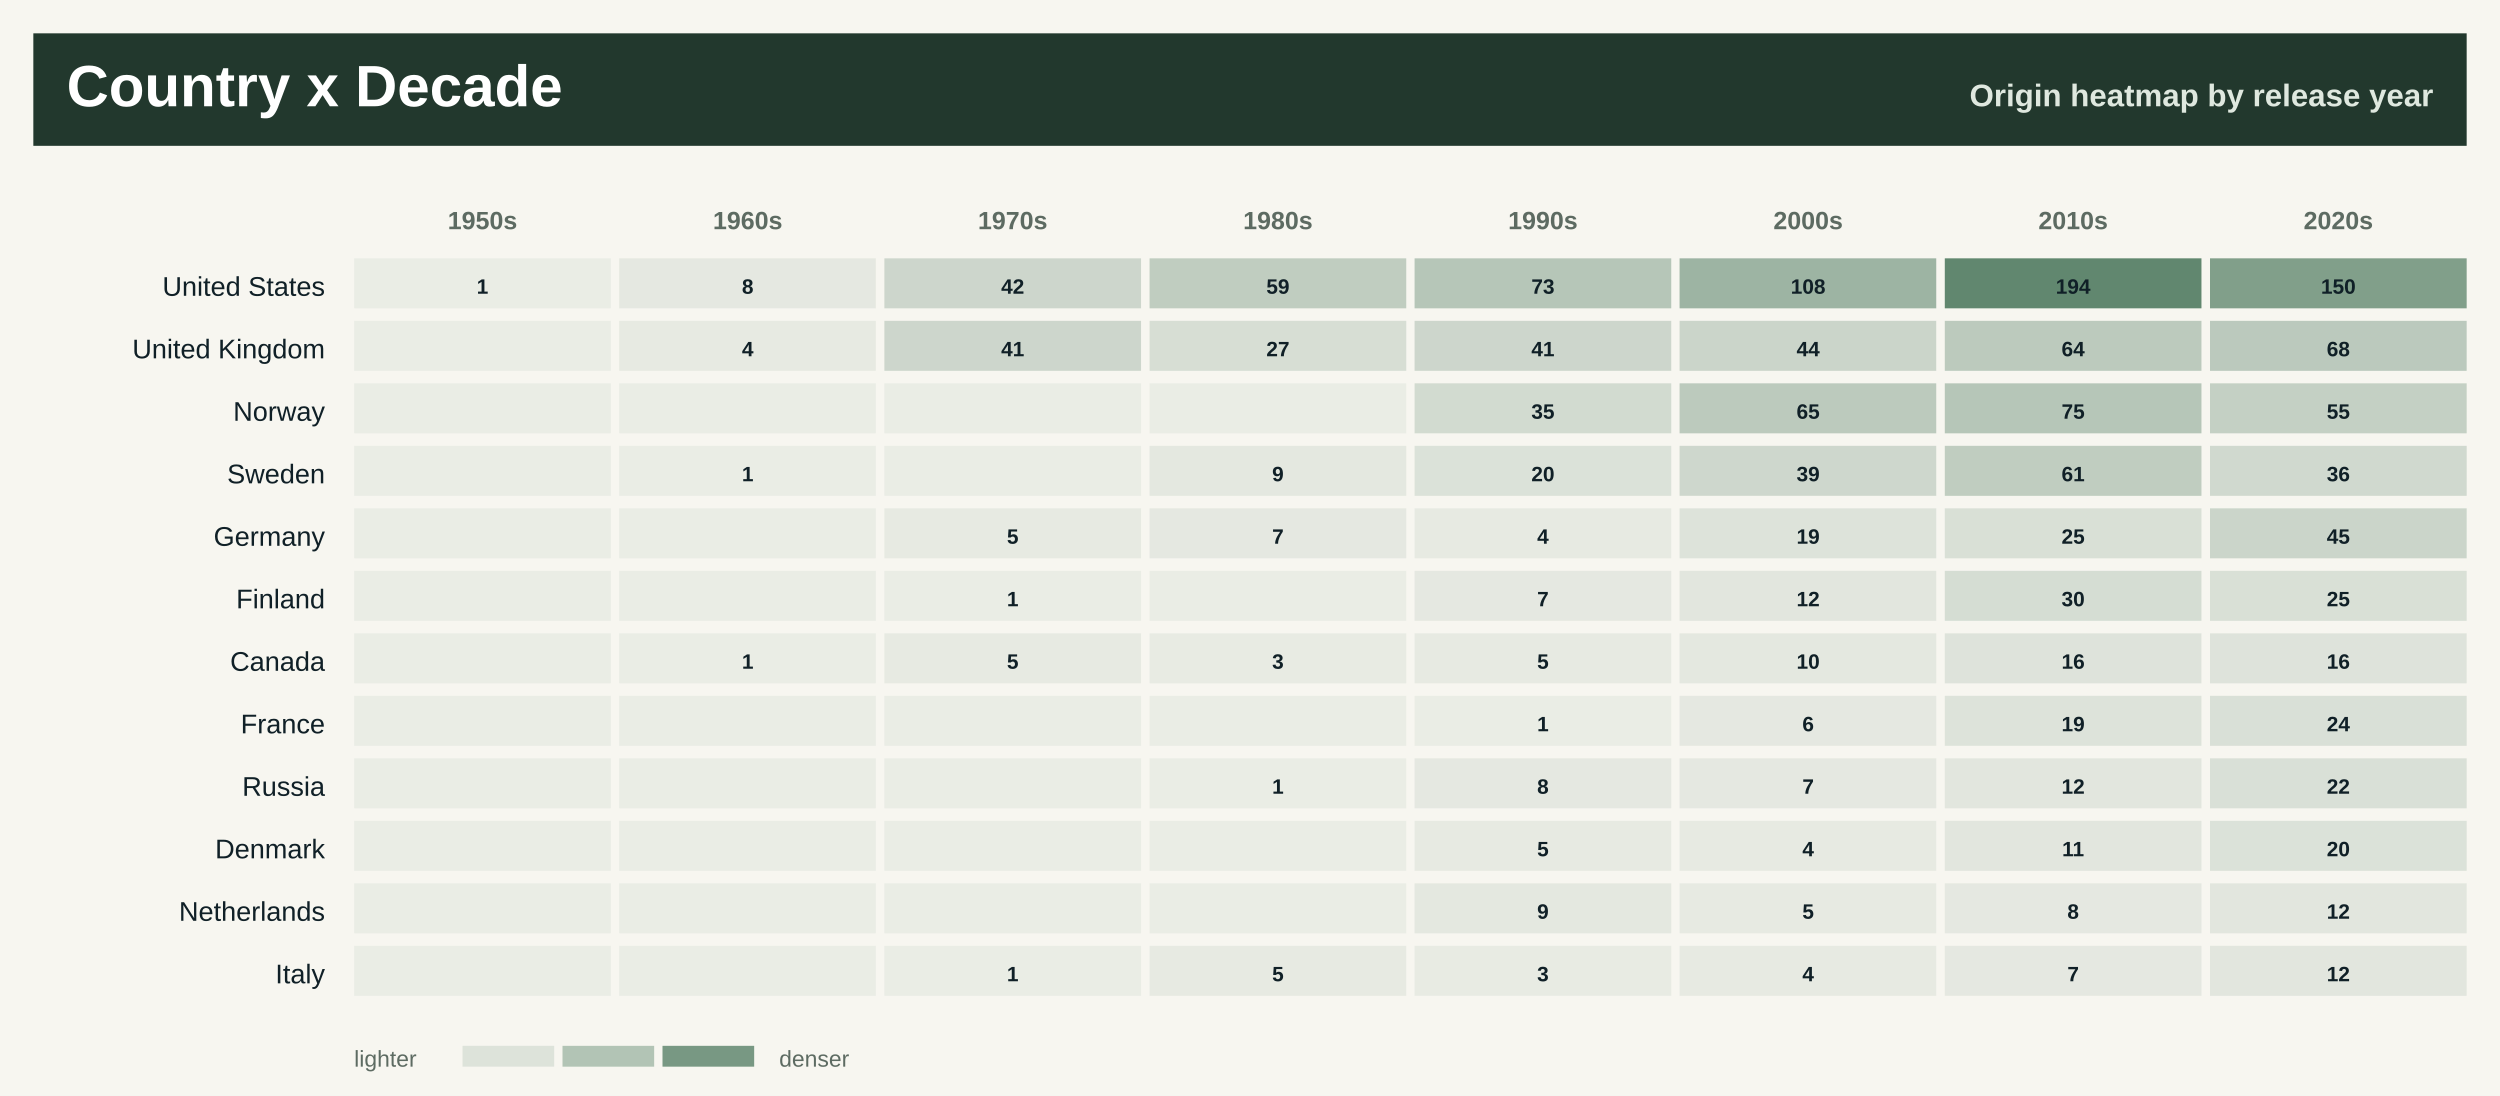
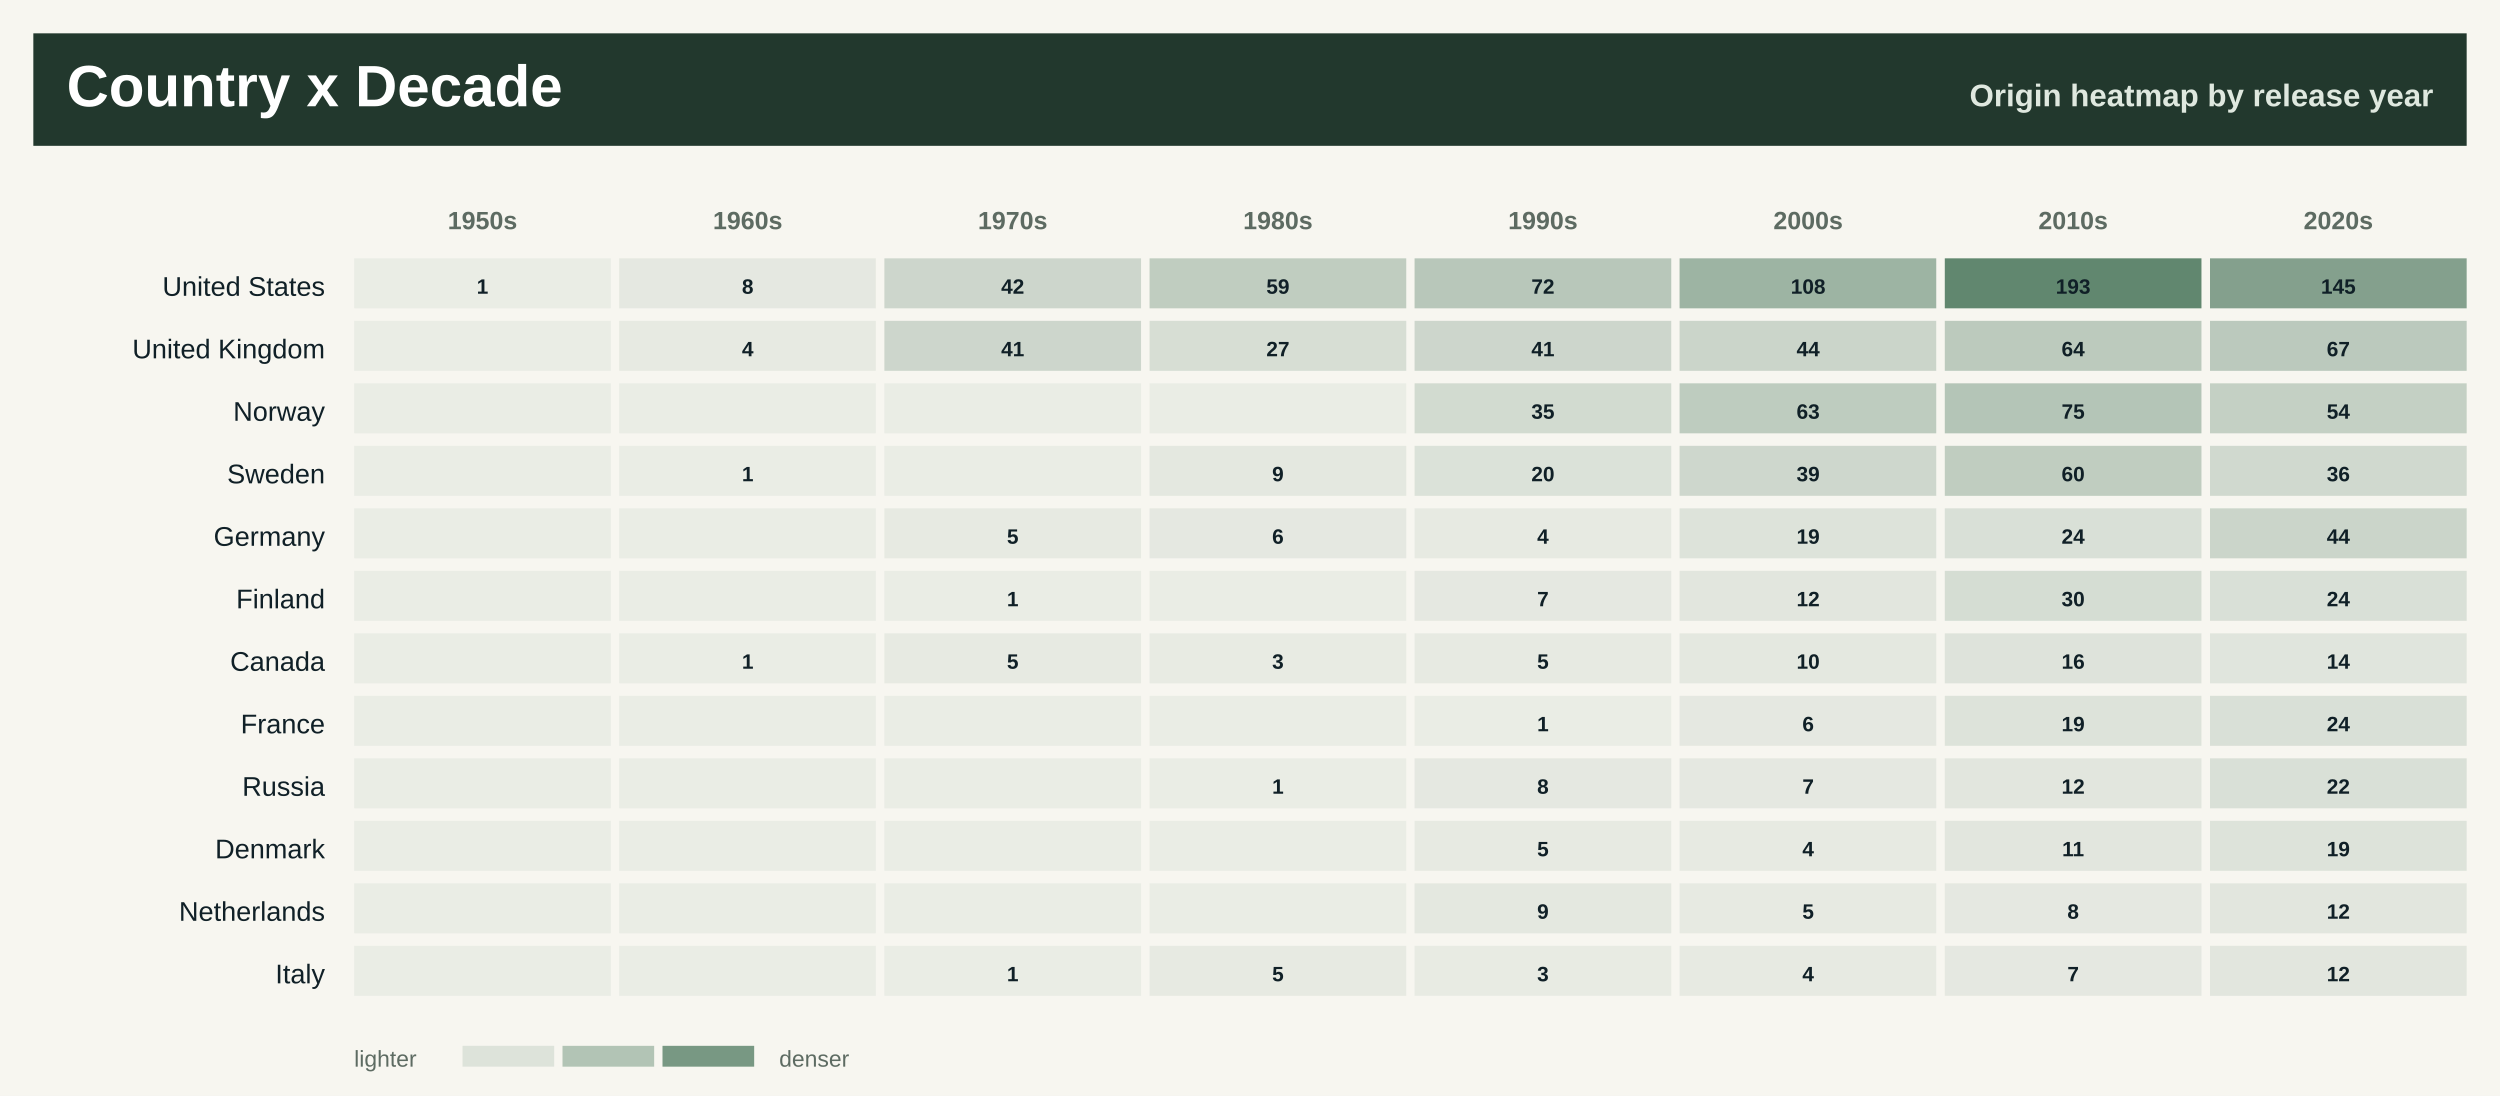
<svg xmlns="http://www.w3.org/2000/svg" width="1200" height="526" viewBox="0 0 1200 526" role="img" aria-label="Countries by decade heatmap">
  <rect width="1200" height="526" fill="#f7f6f0" />
  <rect x="16" y="16" width="1168" height="54" fill="#22382d" />
  <text x="32.0" y="51.0" font-family="Segoe UI, Arial, sans-serif" font-size="28" font-weight="800" fill="#ffffff" text-anchor="start">Country x Decade</text>
  <text x="1168.0" y="51.0" font-family="Segoe UI, Arial, sans-serif" font-size="15" font-weight="800" fill="#dfe8df" text-anchor="end">Origin heatmap by release year</text>
  <text x="231.6" y="110.0" font-family="Segoe UI, Arial, sans-serif" font-size="12" font-weight="800" fill="#5d6b62" text-anchor="middle">1950s</text>
  <text x="358.9" y="110.0" font-family="Segoe UI, Arial, sans-serif" font-size="12" font-weight="800" fill="#5d6b62" text-anchor="middle">1960s</text>
  <text x="486.1" y="110.0" font-family="Segoe UI, Arial, sans-serif" font-size="12" font-weight="800" fill="#5d6b62" text-anchor="middle">1970s</text>
  <text x="613.4" y="110.0" font-family="Segoe UI, Arial, sans-serif" font-size="12" font-weight="800" fill="#5d6b62" text-anchor="middle">1980s</text>
  <text x="740.6" y="110.0" font-family="Segoe UI, Arial, sans-serif" font-size="12" font-weight="800" fill="#5d6b62" text-anchor="middle">1990s</text>
  <text x="867.9" y="110.0" font-family="Segoe UI, Arial, sans-serif" font-size="12" font-weight="800" fill="#5d6b62" text-anchor="middle">2000s</text>
  <text x="995.1" y="110.0" font-family="Segoe UI, Arial, sans-serif" font-size="12" font-weight="800" fill="#5d6b62" text-anchor="middle">2010s</text>
  <text x="1122.4" y="110.0" font-family="Segoe UI, Arial, sans-serif" font-size="12" font-weight="800" fill="#5d6b62" text-anchor="middle">2020s</text>
  <text x="156.0" y="142.0" font-family="Segoe UI, Arial, sans-serif" font-size="13" font-weight="400" fill="#102027" text-anchor="end">United States</text>
  <rect x="170.0" y="124.0" width="123.2" height="24" fill="#557e64" fill-opacity="0.08" />
  <text x="231.6" y="141.0" font-family="Segoe UI, Arial, sans-serif" font-size="10" font-weight="800" fill="#102027" text-anchor="middle">1</text>
  <rect x="297.2" y="124.0" width="123.2" height="24" fill="#557e64" fill-opacity="0.11" />
  <text x="358.9" y="141.0" font-family="Segoe UI, Arial, sans-serif" font-size="10" font-weight="800" fill="#102027" text-anchor="middle">8</text>
  <rect x="424.5" y="124.0" width="123.2" height="24" fill="#557e64" fill-opacity="0.26" />
  <text x="486.1" y="141.0" font-family="Segoe UI, Arial, sans-serif" font-size="10" font-weight="800" fill="#102027" text-anchor="middle">42</text>
  <rect x="551.8" y="124.0" width="123.2" height="24" fill="#557e64" fill-opacity="0.34" />
  <text x="613.4" y="141.0" font-family="Segoe UI, Arial, sans-serif" font-size="10" font-weight="800" fill="#102027" text-anchor="middle">59</text>
-   <rect x="679.0" y="124.0" width="123.2" height="24" fill="#557e64" fill-opacity="0.40" />
-   <text x="740.6" y="141.0" font-family="Segoe UI, Arial, sans-serif" font-size="10" font-weight="800" fill="#102027" text-anchor="middle">73</text>
+   <rect x="679.0" y="124.0" width="123.2" height="24" fill="#557e64" fill-opacity="0.39" />
+   <text x="740.6" y="141.0" font-family="Segoe UI, Arial, sans-serif" font-size="10" font-weight="800" fill="#102027" text-anchor="middle">72</text>
  <rect x="806.2" y="124.0" width="123.2" height="24" fill="#557e64" fill-opacity="0.55" />
  <text x="867.9" y="141.0" font-family="Segoe UI, Arial, sans-serif" font-size="10" font-weight="800" fill="#102027" text-anchor="middle">108</text>
  <rect x="933.5" y="124.0" width="123.2" height="24" fill="#557e64" fill-opacity="0.92" />
-   <text x="995.1" y="141.0" font-family="Segoe UI, Arial, sans-serif" font-size="10" font-weight="800" fill="#102027" text-anchor="middle">194</text>
-   <rect x="1060.8" y="124.0" width="123.2" height="24" fill="#557e64" fill-opacity="0.73" />
-   <text x="1122.4" y="141.0" font-family="Segoe UI, Arial, sans-serif" font-size="10" font-weight="800" fill="#102027" text-anchor="middle">150</text>
+   <text x="995.1" y="141.0" font-family="Segoe UI, Arial, sans-serif" font-size="10" font-weight="800" fill="#102027" text-anchor="middle">193</text>
+   <rect x="1060.8" y="124.0" width="123.2" height="24" fill="#557e64" fill-opacity="0.71" />
+   <text x="1122.4" y="141.0" font-family="Segoe UI, Arial, sans-serif" font-size="10" font-weight="800" fill="#102027" text-anchor="middle">145</text>
  <text x="156.0" y="172.0" font-family="Segoe UI, Arial, sans-serif" font-size="13" font-weight="400" fill="#102027" text-anchor="end">United Kingdom</text>
  <rect x="170.0" y="154.0" width="123.2" height="24" fill="#557e64" fill-opacity="0.08" />
  <rect x="297.2" y="154.0" width="123.2" height="24" fill="#557e64" fill-opacity="0.10" />
  <text x="358.9" y="171.0" font-family="Segoe UI, Arial, sans-serif" font-size="10" font-weight="800" fill="#102027" text-anchor="middle">4</text>
  <rect x="424.5" y="154.0" width="123.2" height="24" fill="#557e64" fill-opacity="0.26" />
  <text x="486.1" y="171.0" font-family="Segoe UI, Arial, sans-serif" font-size="10" font-weight="800" fill="#102027" text-anchor="middle">41</text>
  <rect x="551.8" y="154.0" width="123.2" height="24" fill="#557e64" fill-opacity="0.20" />
  <text x="613.4" y="171.0" font-family="Segoe UI, Arial, sans-serif" font-size="10" font-weight="800" fill="#102027" text-anchor="middle">27</text>
  <rect x="679.0" y="154.0" width="123.2" height="24" fill="#557e64" fill-opacity="0.26" />
  <text x="740.6" y="171.0" font-family="Segoe UI, Arial, sans-serif" font-size="10" font-weight="800" fill="#102027" text-anchor="middle">41</text>
  <rect x="806.2" y="154.0" width="123.2" height="24" fill="#557e64" fill-opacity="0.27" />
  <text x="867.9" y="171.0" font-family="Segoe UI, Arial, sans-serif" font-size="10" font-weight="800" fill="#102027" text-anchor="middle">44</text>
  <rect x="933.5" y="154.0" width="123.2" height="24" fill="#557e64" fill-opacity="0.36" />
  <text x="995.1" y="171.0" font-family="Segoe UI, Arial, sans-serif" font-size="10" font-weight="800" fill="#102027" text-anchor="middle">64</text>
  <rect x="1060.8" y="154.0" width="123.2" height="24" fill="#557e64" fill-opacity="0.37" />
-   <text x="1122.4" y="171.0" font-family="Segoe UI, Arial, sans-serif" font-size="10" font-weight="800" fill="#102027" text-anchor="middle">68</text>
+   <text x="1122.4" y="171.0" font-family="Segoe UI, Arial, sans-serif" font-size="10" font-weight="800" fill="#102027" text-anchor="middle">67</text>
  <text x="156.0" y="202.0" font-family="Segoe UI, Arial, sans-serif" font-size="13" font-weight="400" fill="#102027" text-anchor="end">Norway</text>
  <rect x="170.0" y="184.0" width="123.2" height="24" fill="#557e64" fill-opacity="0.08" />
  <rect x="297.2" y="184.0" width="123.2" height="24" fill="#557e64" fill-opacity="0.08" />
  <rect x="424.5" y="184.0" width="123.2" height="24" fill="#557e64" fill-opacity="0.08" />
  <rect x="551.8" y="184.0" width="123.2" height="24" fill="#557e64" fill-opacity="0.08" />
  <rect x="679.0" y="184.0" width="123.2" height="24" fill="#557e64" fill-opacity="0.23" />
  <text x="740.6" y="201.0" font-family="Segoe UI, Arial, sans-serif" font-size="10" font-weight="800" fill="#102027" text-anchor="middle">35</text>
-   <rect x="806.2" y="184.0" width="123.2" height="24" fill="#557e64" fill-opacity="0.36" />
-   <text x="867.9" y="201.0" font-family="Segoe UI, Arial, sans-serif" font-size="10" font-weight="800" fill="#102027" text-anchor="middle">65</text>
-   <rect x="933.5" y="184.0" width="123.2" height="24" fill="#557e64" fill-opacity="0.40" />
+   <rect x="806.2" y="184.0" width="123.2" height="24" fill="#557e64" fill-opacity="0.35" />
+   <text x="867.9" y="201.0" font-family="Segoe UI, Arial, sans-serif" font-size="10" font-weight="800" fill="#102027" text-anchor="middle">63</text>
+   <rect x="933.5" y="184.0" width="123.2" height="24" fill="#557e64" fill-opacity="0.41" />
  <text x="995.1" y="201.0" font-family="Segoe UI, Arial, sans-serif" font-size="10" font-weight="800" fill="#102027" text-anchor="middle">75</text>
  <rect x="1060.8" y="184.0" width="123.2" height="24" fill="#557e64" fill-opacity="0.32" />
-   <text x="1122.4" y="201.0" font-family="Segoe UI, Arial, sans-serif" font-size="10" font-weight="800" fill="#102027" text-anchor="middle">55</text>
+   <text x="1122.4" y="201.0" font-family="Segoe UI, Arial, sans-serif" font-size="10" font-weight="800" fill="#102027" text-anchor="middle">54</text>
  <text x="156.0" y="232.0" font-family="Segoe UI, Arial, sans-serif" font-size="13" font-weight="400" fill="#102027" text-anchor="end">Sweden</text>
  <rect x="170.0" y="214.0" width="123.2" height="24" fill="#557e64" fill-opacity="0.08" />
  <rect x="297.2" y="214.0" width="123.2" height="24" fill="#557e64" fill-opacity="0.08" />
  <text x="358.9" y="231.0" font-family="Segoe UI, Arial, sans-serif" font-size="10" font-weight="800" fill="#102027" text-anchor="middle">1</text>
  <rect x="424.5" y="214.0" width="123.2" height="24" fill="#557e64" fill-opacity="0.08" />
  <rect x="551.8" y="214.0" width="123.2" height="24" fill="#557e64" fill-opacity="0.12" />
  <text x="613.4" y="231.0" font-family="Segoe UI, Arial, sans-serif" font-size="10" font-weight="800" fill="#102027" text-anchor="middle">9</text>
  <rect x="679.0" y="214.0" width="123.2" height="24" fill="#557e64" fill-opacity="0.17" />
  <text x="740.6" y="231.0" font-family="Segoe UI, Arial, sans-serif" font-size="10" font-weight="800" fill="#102027" text-anchor="middle">20</text>
  <rect x="806.2" y="214.0" width="123.2" height="24" fill="#557e64" fill-opacity="0.25" />
  <text x="867.9" y="231.0" font-family="Segoe UI, Arial, sans-serif" font-size="10" font-weight="800" fill="#102027" text-anchor="middle">39</text>
  <rect x="933.5" y="214.0" width="123.2" height="24" fill="#557e64" fill-opacity="0.34" />
-   <text x="995.1" y="231.0" font-family="Segoe UI, Arial, sans-serif" font-size="10" font-weight="800" fill="#102027" text-anchor="middle">61</text>
+   <text x="995.1" y="231.0" font-family="Segoe UI, Arial, sans-serif" font-size="10" font-weight="800" fill="#102027" text-anchor="middle">60</text>
  <rect x="1060.8" y="214.0" width="123.2" height="24" fill="#557e64" fill-opacity="0.24" />
  <text x="1122.4" y="231.0" font-family="Segoe UI, Arial, sans-serif" font-size="10" font-weight="800" fill="#102027" text-anchor="middle">36</text>
  <text x="156.0" y="262.0" font-family="Segoe UI, Arial, sans-serif" font-size="13" font-weight="400" fill="#102027" text-anchor="end">Germany</text>
  <rect x="170.0" y="244.0" width="123.2" height="24" fill="#557e64" fill-opacity="0.08" />
  <rect x="297.2" y="244.0" width="123.2" height="24" fill="#557e64" fill-opacity="0.08" />
  <rect x="424.5" y="244.0" width="123.2" height="24" fill="#557e64" fill-opacity="0.10" />
  <text x="486.1" y="261.0" font-family="Segoe UI, Arial, sans-serif" font-size="10" font-weight="800" fill="#102027" text-anchor="middle">5</text>
  <rect x="551.8" y="244.0" width="123.2" height="24" fill="#557e64" fill-opacity="0.11" />
-   <text x="613.4" y="261.0" font-family="Segoe UI, Arial, sans-serif" font-size="10" font-weight="800" fill="#102027" text-anchor="middle">7</text>
+   <text x="613.4" y="261.0" font-family="Segoe UI, Arial, sans-serif" font-size="10" font-weight="800" fill="#102027" text-anchor="middle">6</text>
  <rect x="679.0" y="244.0" width="123.2" height="24" fill="#557e64" fill-opacity="0.10" />
  <text x="740.6" y="261.0" font-family="Segoe UI, Arial, sans-serif" font-size="10" font-weight="800" fill="#102027" text-anchor="middle">4</text>
  <rect x="806.2" y="244.0" width="123.2" height="24" fill="#557e64" fill-opacity="0.16" />
  <text x="867.9" y="261.0" font-family="Segoe UI, Arial, sans-serif" font-size="10" font-weight="800" fill="#102027" text-anchor="middle">19</text>
-   <rect x="933.5" y="244.0" width="123.2" height="24" fill="#557e64" fill-opacity="0.19" />
-   <text x="995.1" y="261.0" font-family="Segoe UI, Arial, sans-serif" font-size="10" font-weight="800" fill="#102027" text-anchor="middle">25</text>
+   <rect x="933.5" y="244.0" width="123.2" height="24" fill="#557e64" fill-opacity="0.18" />
+   <text x="995.1" y="261.0" font-family="Segoe UI, Arial, sans-serif" font-size="10" font-weight="800" fill="#102027" text-anchor="middle">24</text>
  <rect x="1060.8" y="244.0" width="123.2" height="24" fill="#557e64" fill-opacity="0.27" />
-   <text x="1122.4" y="261.0" font-family="Segoe UI, Arial, sans-serif" font-size="10" font-weight="800" fill="#102027" text-anchor="middle">45</text>
+   <text x="1122.4" y="261.0" font-family="Segoe UI, Arial, sans-serif" font-size="10" font-weight="800" fill="#102027" text-anchor="middle">44</text>
  <text x="156.0" y="292.0" font-family="Segoe UI, Arial, sans-serif" font-size="13" font-weight="400" fill="#102027" text-anchor="end">Finland</text>
  <rect x="170.0" y="274.0" width="123.2" height="24" fill="#557e64" fill-opacity="0.08" />
  <rect x="297.2" y="274.0" width="123.2" height="24" fill="#557e64" fill-opacity="0.08" />
  <rect x="424.5" y="274.0" width="123.2" height="24" fill="#557e64" fill-opacity="0.08" />
  <text x="486.1" y="291.0" font-family="Segoe UI, Arial, sans-serif" font-size="10" font-weight="800" fill="#102027" text-anchor="middle">1</text>
  <rect x="551.8" y="274.0" width="123.2" height="24" fill="#557e64" fill-opacity="0.08" />
  <rect x="679.0" y="274.0" width="123.2" height="24" fill="#557e64" fill-opacity="0.11" />
  <text x="740.6" y="291.0" font-family="Segoe UI, Arial, sans-serif" font-size="10" font-weight="800" fill="#102027" text-anchor="middle">7</text>
  <rect x="806.2" y="274.0" width="123.2" height="24" fill="#557e64" fill-opacity="0.13" />
  <text x="867.9" y="291.0" font-family="Segoe UI, Arial, sans-serif" font-size="10" font-weight="800" fill="#102027" text-anchor="middle">12</text>
  <rect x="933.5" y="274.0" width="123.2" height="24" fill="#557e64" fill-opacity="0.21" />
  <text x="995.1" y="291.0" font-family="Segoe UI, Arial, sans-serif" font-size="10" font-weight="800" fill="#102027" text-anchor="middle">30</text>
-   <rect x="1060.8" y="274.0" width="123.2" height="24" fill="#557e64" fill-opacity="0.19" />
-   <text x="1122.4" y="291.0" font-family="Segoe UI, Arial, sans-serif" font-size="10" font-weight="800" fill="#102027" text-anchor="middle">25</text>
+   <rect x="1060.8" y="274.0" width="123.2" height="24" fill="#557e64" fill-opacity="0.18" />
+   <text x="1122.4" y="291.0" font-family="Segoe UI, Arial, sans-serif" font-size="10" font-weight="800" fill="#102027" text-anchor="middle">24</text>
  <text x="156.0" y="322.0" font-family="Segoe UI, Arial, sans-serif" font-size="13" font-weight="400" fill="#102027" text-anchor="end">Canada</text>
  <rect x="170.0" y="304.0" width="123.2" height="24" fill="#557e64" fill-opacity="0.08" />
  <rect x="297.2" y="304.0" width="123.2" height="24" fill="#557e64" fill-opacity="0.08" />
  <text x="358.9" y="321.0" font-family="Segoe UI, Arial, sans-serif" font-size="10" font-weight="800" fill="#102027" text-anchor="middle">1</text>
  <rect x="424.5" y="304.0" width="123.2" height="24" fill="#557e64" fill-opacity="0.10" />
  <text x="486.1" y="321.0" font-family="Segoe UI, Arial, sans-serif" font-size="10" font-weight="800" fill="#102027" text-anchor="middle">5</text>
  <rect x="551.8" y="304.0" width="123.2" height="24" fill="#557e64" fill-opacity="0.09" />
  <text x="613.4" y="321.0" font-family="Segoe UI, Arial, sans-serif" font-size="10" font-weight="800" fill="#102027" text-anchor="middle">3</text>
  <rect x="679.0" y="304.0" width="123.2" height="24" fill="#557e64" fill-opacity="0.10" />
  <text x="740.6" y="321.0" font-family="Segoe UI, Arial, sans-serif" font-size="10" font-weight="800" fill="#102027" text-anchor="middle">5</text>
  <rect x="806.2" y="304.0" width="123.2" height="24" fill="#557e64" fill-opacity="0.12" />
  <text x="867.9" y="321.0" font-family="Segoe UI, Arial, sans-serif" font-size="10" font-weight="800" fill="#102027" text-anchor="middle">10</text>
  <rect x="933.5" y="304.0" width="123.2" height="24" fill="#557e64" fill-opacity="0.15" />
  <text x="995.1" y="321.0" font-family="Segoe UI, Arial, sans-serif" font-size="10" font-weight="800" fill="#102027" text-anchor="middle">16</text>
-   <rect x="1060.8" y="304.0" width="123.2" height="24" fill="#557e64" fill-opacity="0.15" />
-   <text x="1122.4" y="321.0" font-family="Segoe UI, Arial, sans-serif" font-size="10" font-weight="800" fill="#102027" text-anchor="middle">16</text>
+   <rect x="1060.8" y="304.0" width="123.2" height="24" fill="#557e64" fill-opacity="0.14" />
+   <text x="1122.4" y="321.0" font-family="Segoe UI, Arial, sans-serif" font-size="10" font-weight="800" fill="#102027" text-anchor="middle">14</text>
  <text x="156.0" y="352.0" font-family="Segoe UI, Arial, sans-serif" font-size="13" font-weight="400" fill="#102027" text-anchor="end">France</text>
  <rect x="170.0" y="334.0" width="123.2" height="24" fill="#557e64" fill-opacity="0.08" />
  <rect x="297.2" y="334.0" width="123.2" height="24" fill="#557e64" fill-opacity="0.08" />
  <rect x="424.5" y="334.0" width="123.2" height="24" fill="#557e64" fill-opacity="0.08" />
  <rect x="551.8" y="334.0" width="123.2" height="24" fill="#557e64" fill-opacity="0.08" />
  <rect x="679.0" y="334.0" width="123.2" height="24" fill="#557e64" fill-opacity="0.08" />
  <text x="740.6" y="351.0" font-family="Segoe UI, Arial, sans-serif" font-size="10" font-weight="800" fill="#102027" text-anchor="middle">1</text>
  <rect x="806.2" y="334.0" width="123.2" height="24" fill="#557e64" fill-opacity="0.11" />
  <text x="867.9" y="351.0" font-family="Segoe UI, Arial, sans-serif" font-size="10" font-weight="800" fill="#102027" text-anchor="middle">6</text>
  <rect x="933.5" y="334.0" width="123.2" height="24" fill="#557e64" fill-opacity="0.16" />
  <text x="995.1" y="351.0" font-family="Segoe UI, Arial, sans-serif" font-size="10" font-weight="800" fill="#102027" text-anchor="middle">19</text>
  <rect x="1060.8" y="334.0" width="123.2" height="24" fill="#557e64" fill-opacity="0.18" />
  <text x="1122.4" y="351.0" font-family="Segoe UI, Arial, sans-serif" font-size="10" font-weight="800" fill="#102027" text-anchor="middle">24</text>
  <text x="156.0" y="382.0" font-family="Segoe UI, Arial, sans-serif" font-size="13" font-weight="400" fill="#102027" text-anchor="end">Russia</text>
  <rect x="170.0" y="364.0" width="123.2" height="24" fill="#557e64" fill-opacity="0.08" />
  <rect x="297.2" y="364.0" width="123.2" height="24" fill="#557e64" fill-opacity="0.08" />
  <rect x="424.5" y="364.0" width="123.2" height="24" fill="#557e64" fill-opacity="0.08" />
  <rect x="551.8" y="364.0" width="123.2" height="24" fill="#557e64" fill-opacity="0.08" />
  <text x="613.4" y="381.0" font-family="Segoe UI, Arial, sans-serif" font-size="10" font-weight="800" fill="#102027" text-anchor="middle">1</text>
  <rect x="679.0" y="364.0" width="123.2" height="24" fill="#557e64" fill-opacity="0.11" />
  <text x="740.6" y="381.0" font-family="Segoe UI, Arial, sans-serif" font-size="10" font-weight="800" fill="#102027" text-anchor="middle">8</text>
  <rect x="806.2" y="364.0" width="123.2" height="24" fill="#557e64" fill-opacity="0.11" />
  <text x="867.9" y="381.0" font-family="Segoe UI, Arial, sans-serif" font-size="10" font-weight="800" fill="#102027" text-anchor="middle">7</text>
  <rect x="933.5" y="364.0" width="123.2" height="24" fill="#557e64" fill-opacity="0.13" />
  <text x="995.1" y="381.0" font-family="Segoe UI, Arial, sans-serif" font-size="10" font-weight="800" fill="#102027" text-anchor="middle">12</text>
  <rect x="1060.8" y="364.0" width="123.2" height="24" fill="#557e64" fill-opacity="0.18" />
  <text x="1122.4" y="381.0" font-family="Segoe UI, Arial, sans-serif" font-size="10" font-weight="800" fill="#102027" text-anchor="middle">22</text>
  <text x="156.0" y="412.0" font-family="Segoe UI, Arial, sans-serif" font-size="13" font-weight="400" fill="#102027" text-anchor="end">Denmark</text>
  <rect x="170.0" y="394.0" width="123.2" height="24" fill="#557e64" fill-opacity="0.08" />
  <rect x="297.2" y="394.0" width="123.2" height="24" fill="#557e64" fill-opacity="0.08" />
  <rect x="424.5" y="394.0" width="123.2" height="24" fill="#557e64" fill-opacity="0.08" />
  <rect x="551.8" y="394.0" width="123.2" height="24" fill="#557e64" fill-opacity="0.08" />
  <rect x="679.0" y="394.0" width="123.2" height="24" fill="#557e64" fill-opacity="0.10" />
  <text x="740.6" y="411.0" font-family="Segoe UI, Arial, sans-serif" font-size="10" font-weight="800" fill="#102027" text-anchor="middle">5</text>
  <rect x="806.2" y="394.0" width="123.2" height="24" fill="#557e64" fill-opacity="0.10" />
  <text x="867.9" y="411.0" font-family="Segoe UI, Arial, sans-serif" font-size="10" font-weight="800" fill="#102027" text-anchor="middle">4</text>
  <rect x="933.5" y="394.0" width="123.2" height="24" fill="#557e64" fill-opacity="0.13" />
  <text x="995.1" y="411.0" font-family="Segoe UI, Arial, sans-serif" font-size="10" font-weight="800" fill="#102027" text-anchor="middle">11</text>
-   <rect x="1060.8" y="394.0" width="123.2" height="24" fill="#557e64" fill-opacity="0.17" />
-   <text x="1122.4" y="411.0" font-family="Segoe UI, Arial, sans-serif" font-size="10" font-weight="800" fill="#102027" text-anchor="middle">20</text>
+   <rect x="1060.8" y="394.0" width="123.2" height="24" fill="#557e64" fill-opacity="0.16" />
+   <text x="1122.4" y="411.0" font-family="Segoe UI, Arial, sans-serif" font-size="10" font-weight="800" fill="#102027" text-anchor="middle">19</text>
  <text x="156.0" y="442.0" font-family="Segoe UI, Arial, sans-serif" font-size="13" font-weight="400" fill="#102027" text-anchor="end">Netherlands</text>
  <rect x="170.0" y="424.0" width="123.2" height="24" fill="#557e64" fill-opacity="0.08" />
  <rect x="297.2" y="424.0" width="123.2" height="24" fill="#557e64" fill-opacity="0.08" />
  <rect x="424.5" y="424.0" width="123.2" height="24" fill="#557e64" fill-opacity="0.08" />
  <rect x="551.8" y="424.0" width="123.2" height="24" fill="#557e64" fill-opacity="0.08" />
  <rect x="679.0" y="424.0" width="123.2" height="24" fill="#557e64" fill-opacity="0.12" />
  <text x="740.6" y="441.0" font-family="Segoe UI, Arial, sans-serif" font-size="10" font-weight="800" fill="#102027" text-anchor="middle">9</text>
  <rect x="806.2" y="424.0" width="123.2" height="24" fill="#557e64" fill-opacity="0.10" />
  <text x="867.9" y="441.0" font-family="Segoe UI, Arial, sans-serif" font-size="10" font-weight="800" fill="#102027" text-anchor="middle">5</text>
  <rect x="933.5" y="424.0" width="123.2" height="24" fill="#557e64" fill-opacity="0.11" />
  <text x="995.1" y="441.0" font-family="Segoe UI, Arial, sans-serif" font-size="10" font-weight="800" fill="#102027" text-anchor="middle">8</text>
  <rect x="1060.8" y="424.0" width="123.2" height="24" fill="#557e64" fill-opacity="0.13" />
  <text x="1122.4" y="441.0" font-family="Segoe UI, Arial, sans-serif" font-size="10" font-weight="800" fill="#102027" text-anchor="middle">12</text>
  <text x="156.0" y="472.0" font-family="Segoe UI, Arial, sans-serif" font-size="13" font-weight="400" fill="#102027" text-anchor="end">Italy</text>
  <rect x="170.0" y="454.0" width="123.2" height="24" fill="#557e64" fill-opacity="0.08" />
  <rect x="297.2" y="454.0" width="123.2" height="24" fill="#557e64" fill-opacity="0.08" />
  <rect x="424.5" y="454.0" width="123.2" height="24" fill="#557e64" fill-opacity="0.08" />
  <text x="486.1" y="471.0" font-family="Segoe UI, Arial, sans-serif" font-size="10" font-weight="800" fill="#102027" text-anchor="middle">1</text>
  <rect x="551.8" y="454.0" width="123.2" height="24" fill="#557e64" fill-opacity="0.10" />
  <text x="613.4" y="471.0" font-family="Segoe UI, Arial, sans-serif" font-size="10" font-weight="800" fill="#102027" text-anchor="middle">5</text>
  <rect x="679.0" y="454.0" width="123.2" height="24" fill="#557e64" fill-opacity="0.09" />
  <text x="740.6" y="471.0" font-family="Segoe UI, Arial, sans-serif" font-size="10" font-weight="800" fill="#102027" text-anchor="middle">3</text>
  <rect x="806.2" y="454.0" width="123.2" height="24" fill="#557e64" fill-opacity="0.10" />
  <text x="867.9" y="471.0" font-family="Segoe UI, Arial, sans-serif" font-size="10" font-weight="800" fill="#102027" text-anchor="middle">4</text>
  <rect x="933.5" y="454.0" width="123.2" height="24" fill="#557e64" fill-opacity="0.11" />
  <text x="995.1" y="471.0" font-family="Segoe UI, Arial, sans-serif" font-size="10" font-weight="800" fill="#102027" text-anchor="middle">7</text>
  <rect x="1060.8" y="454.0" width="123.2" height="24" fill="#557e64" fill-opacity="0.13" />
  <text x="1122.4" y="471.0" font-family="Segoe UI, Arial, sans-serif" font-size="10" font-weight="800" fill="#102027" text-anchor="middle">12</text>
  <text x="170.0" y="512.0" font-family="Segoe UI, Arial, sans-serif" font-size="11" font-weight="400" fill="#5d6b62" text-anchor="start">lighter</text>
  <rect x="222" y="502" width="44" height="10" fill="#557e64" fill-opacity="0.16" />
  <rect x="270" y="502" width="44" height="10" fill="#557e64" fill-opacity="0.42" />
  <rect x="318" y="502" width="44" height="10" fill="#557e64" fill-opacity="0.78" />
  <text x="374.0" y="512.0" font-family="Segoe UI, Arial, sans-serif" font-size="11" font-weight="400" fill="#5d6b62" text-anchor="start">denser</text>
</svg>
